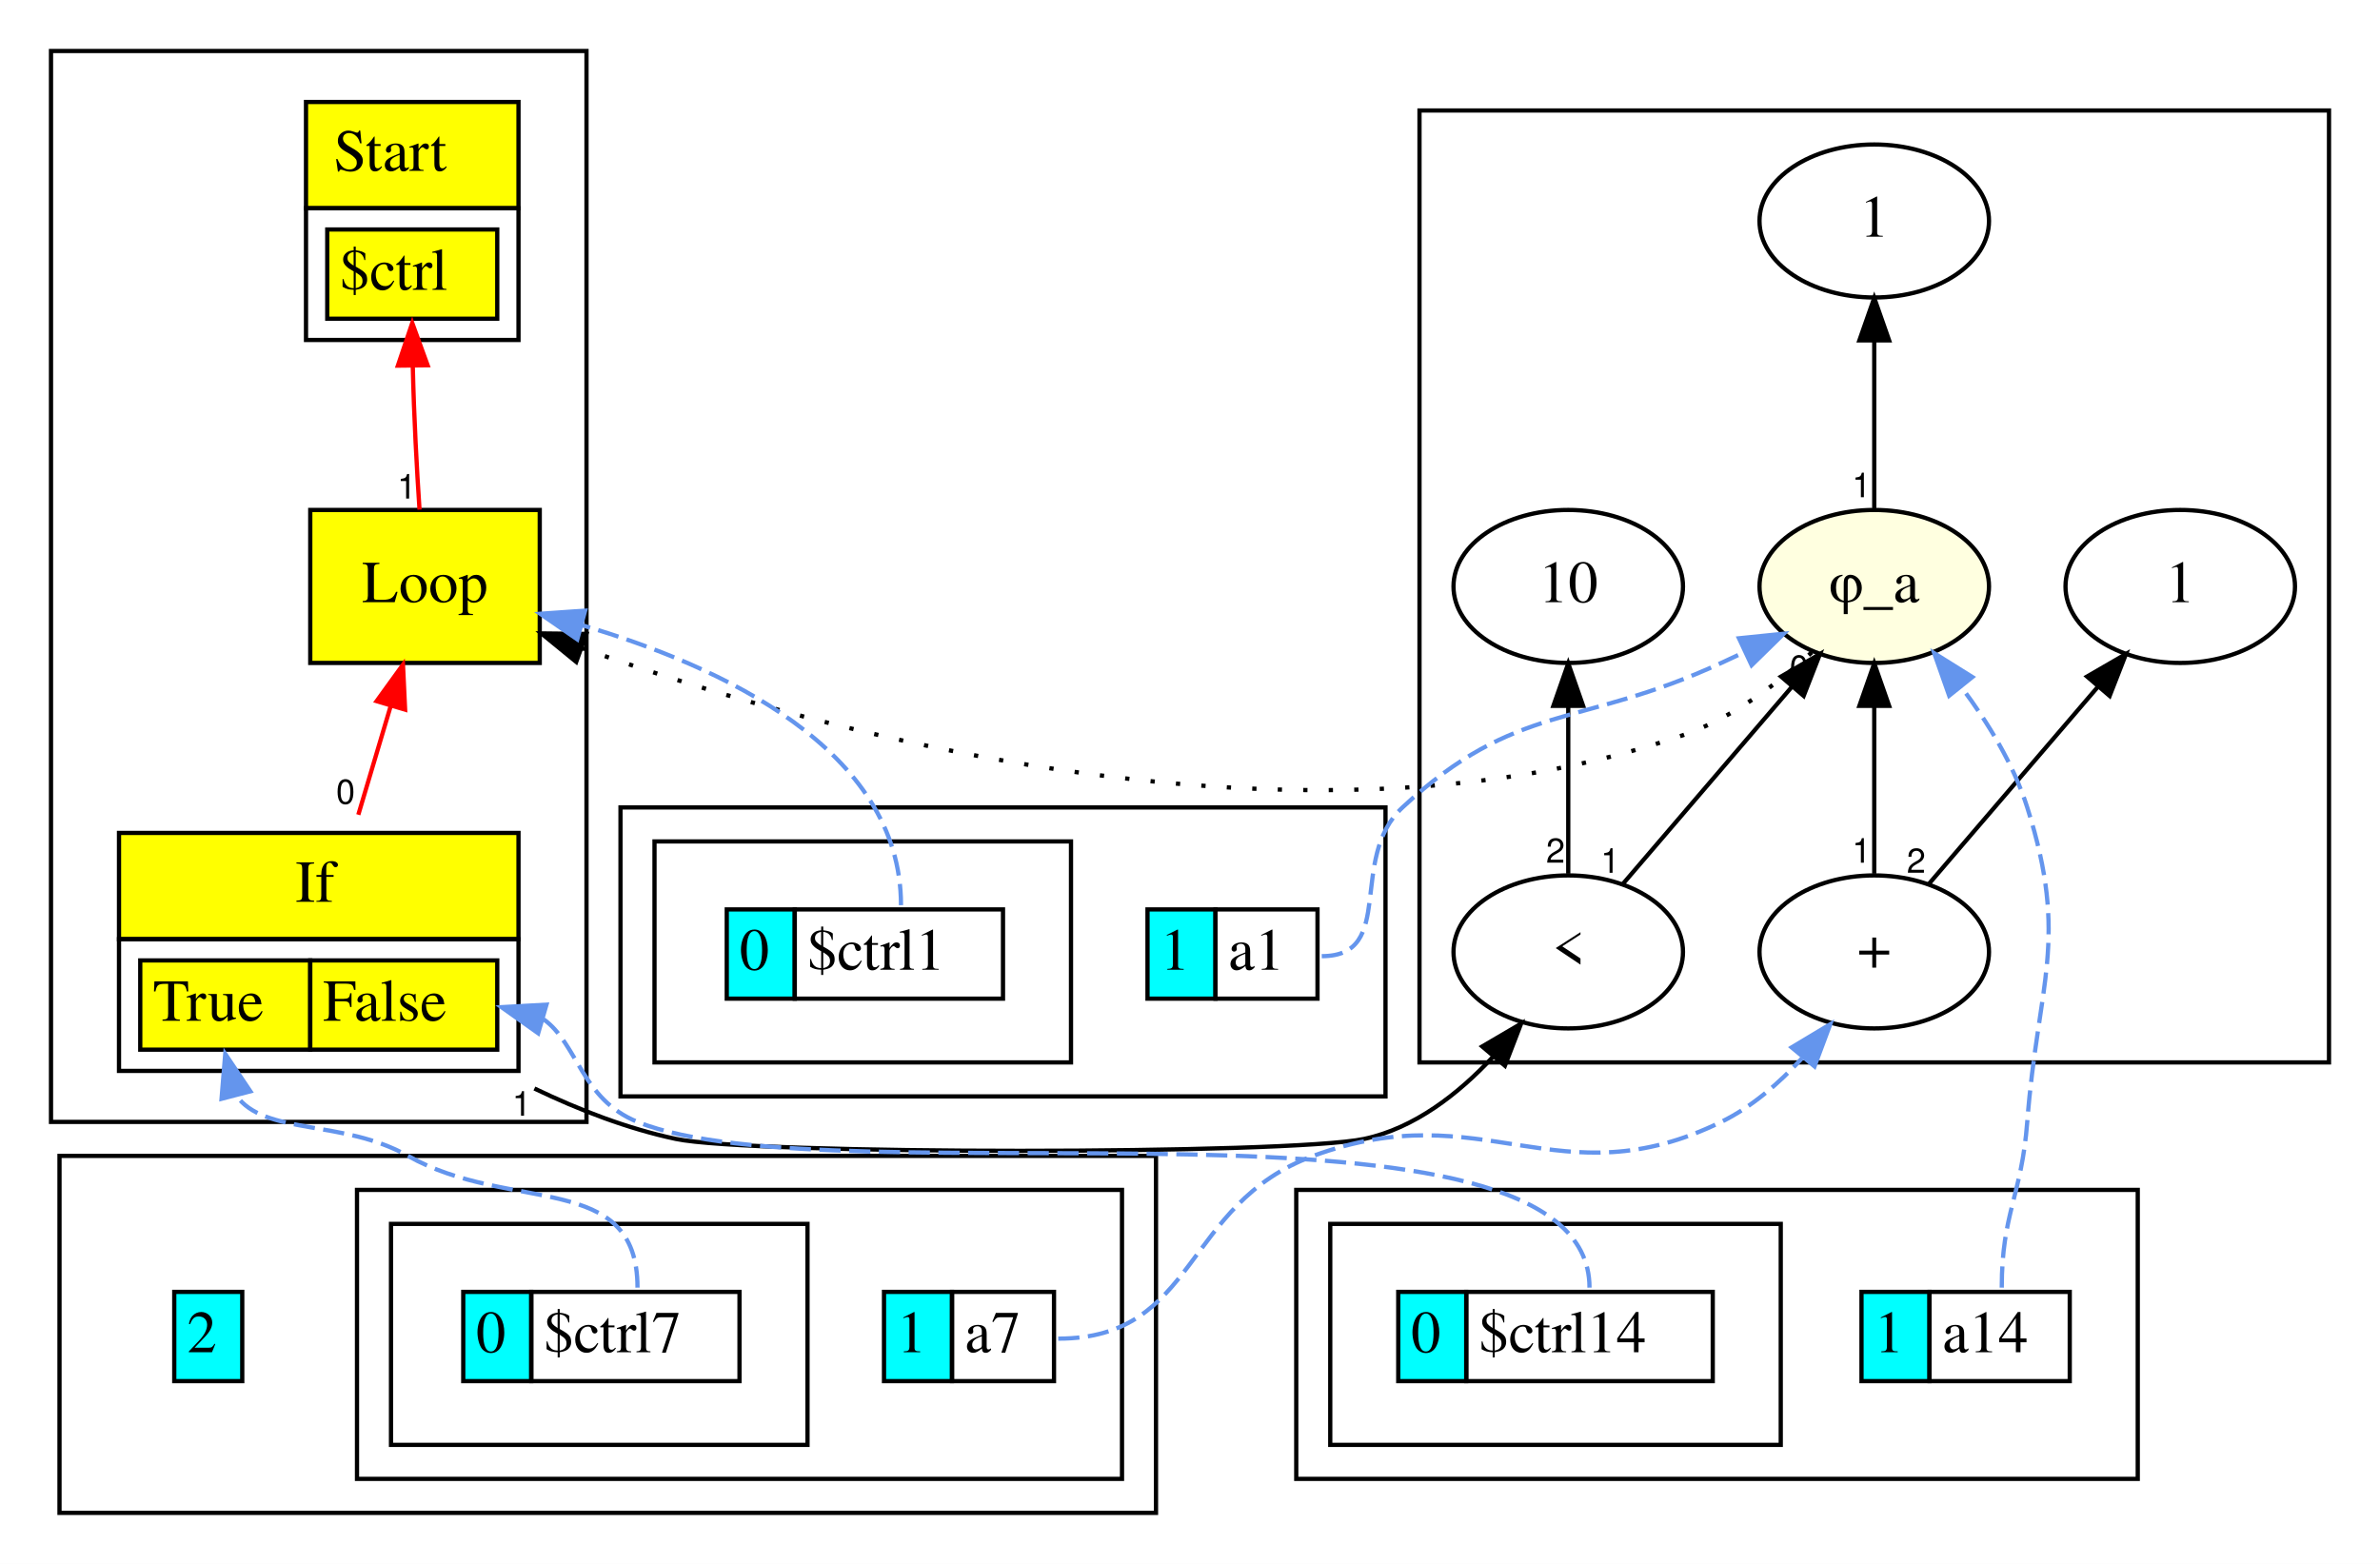
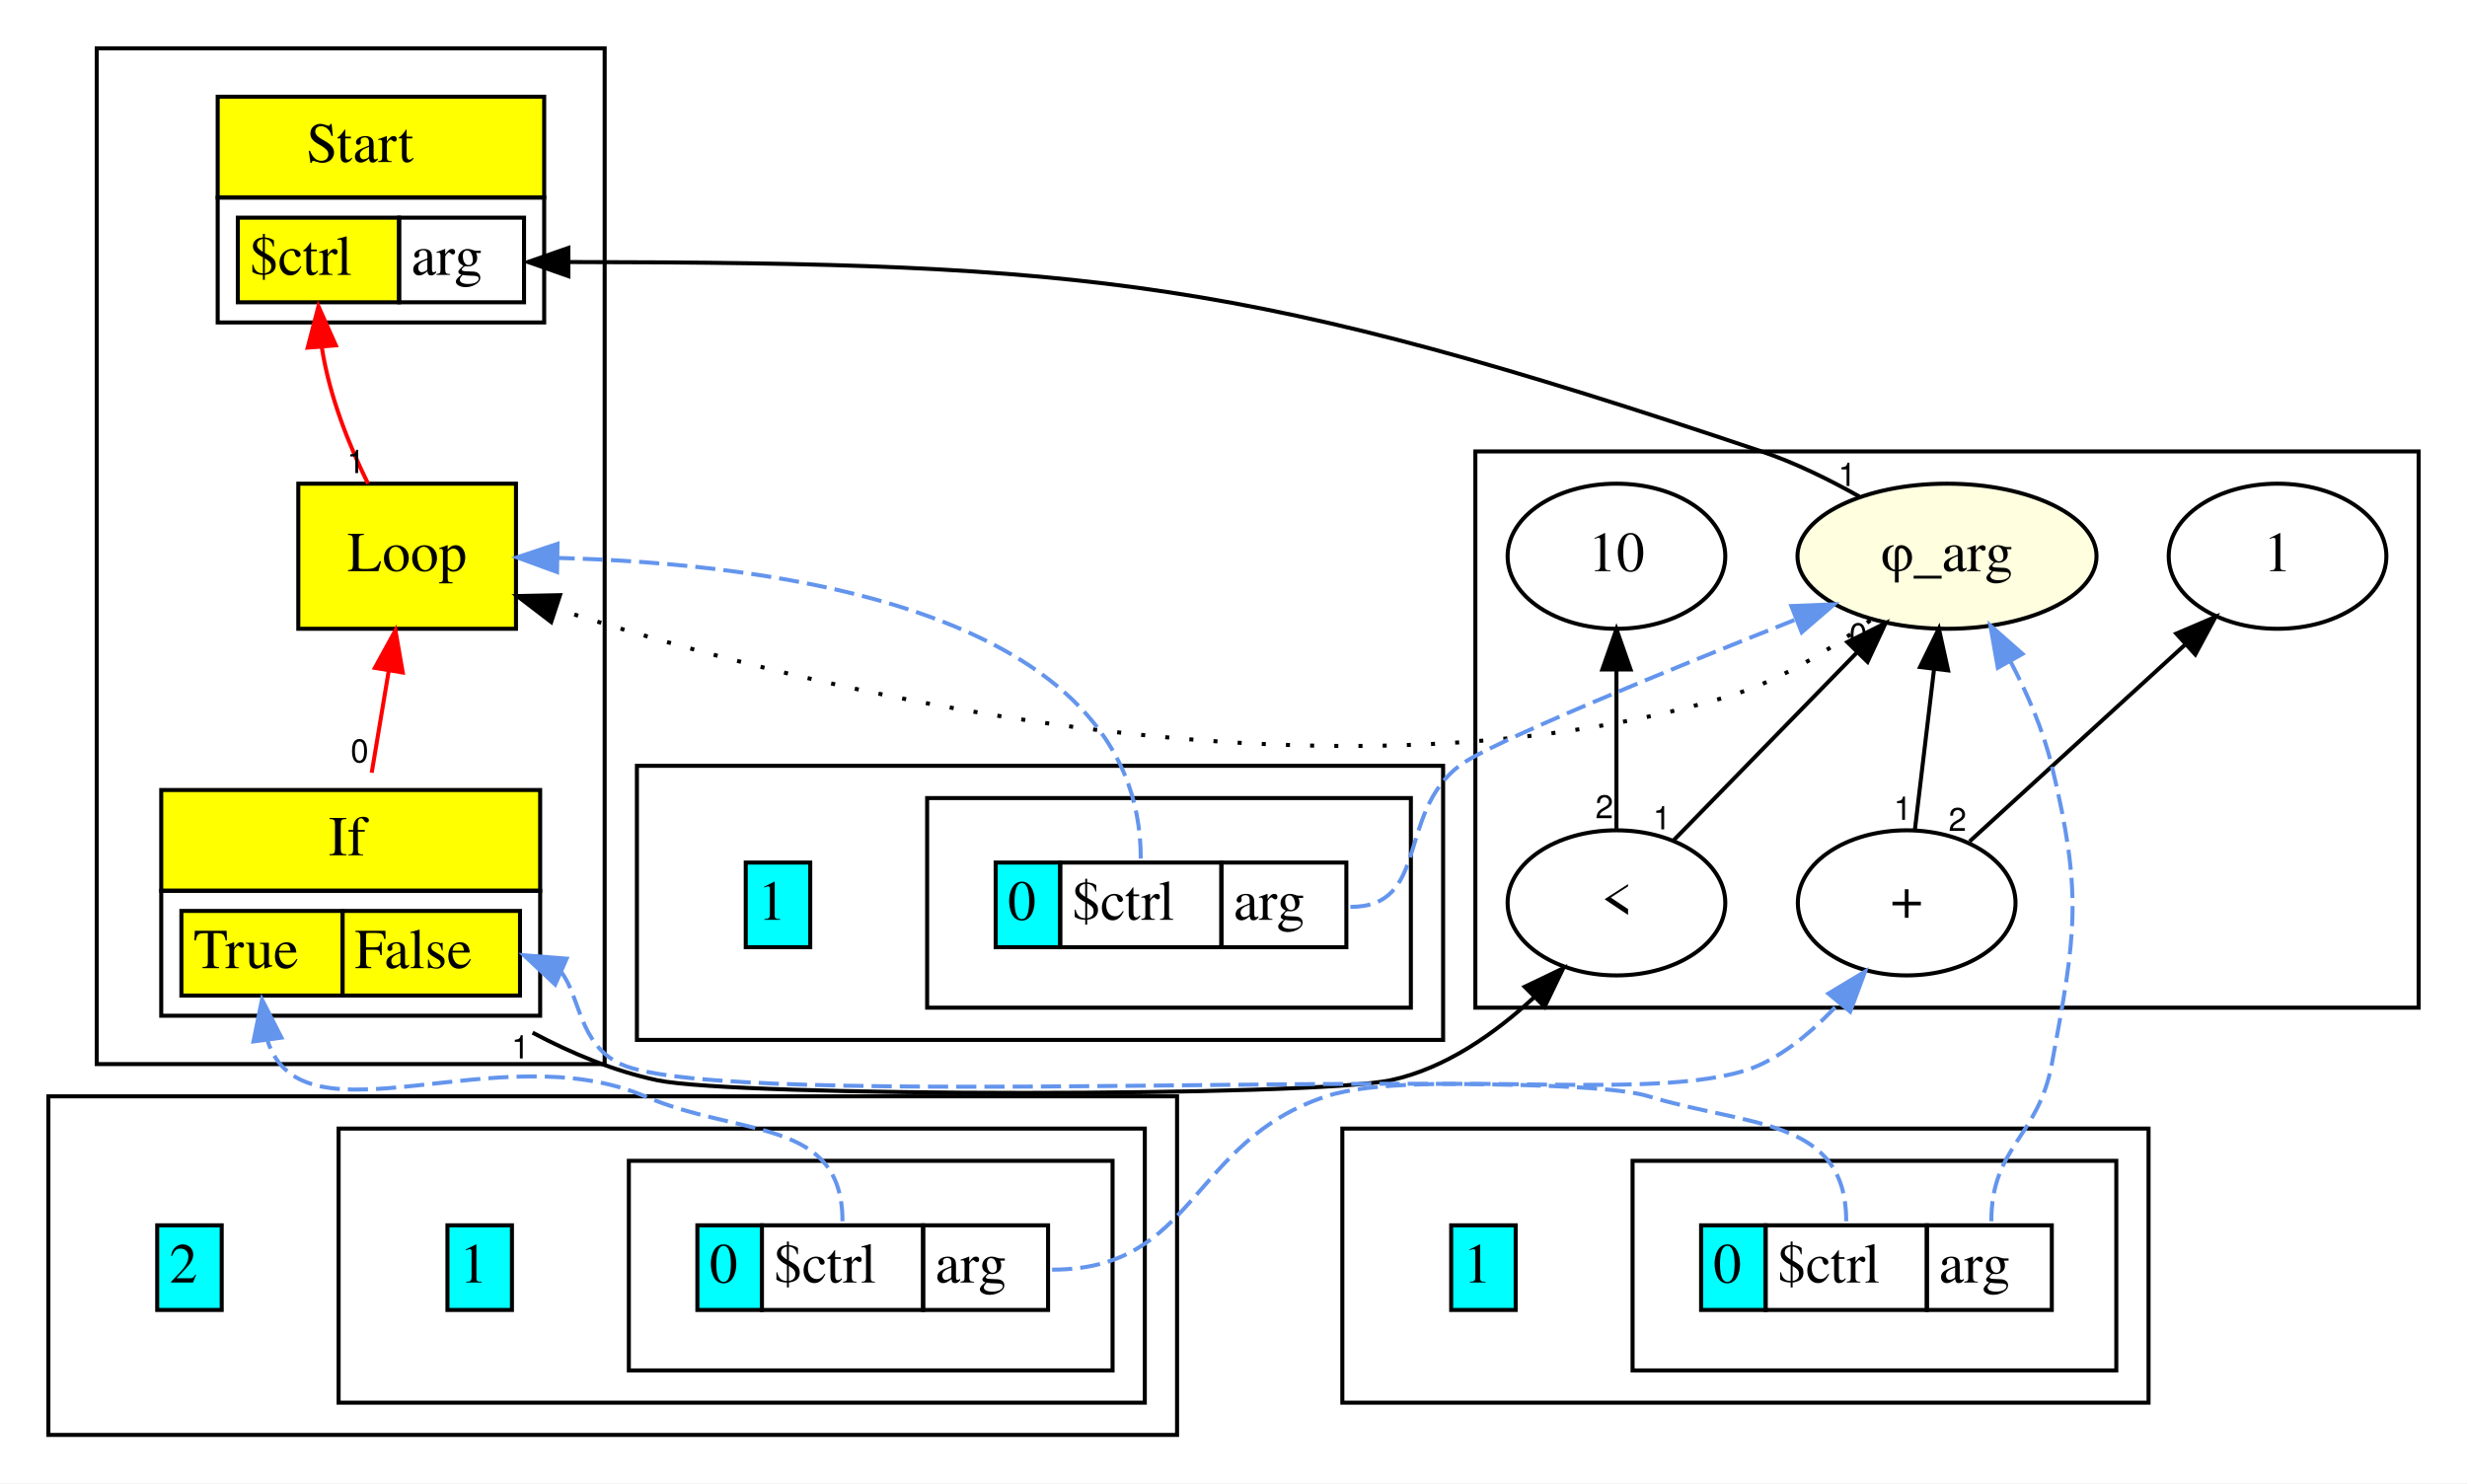
- <svg xmlns="http://www.w3.org/2000/svg" width="560pt" height="368pt" viewBox="0.00 0.00 560.00 368.00">
+ <svg xmlns="http://www.w3.org/2000/svg" width="612pt" height="368pt" viewBox="0.00 0.00 612.00 368.00">
  <g id="graph0" class="graph" transform="scale(1 1) rotate(0) translate(4 364)">
-     <polygon fill="white" stroke="transparent" points="-4,4 -4,-364 556,-364 556,4 -4,4" />
+     <polygon fill="white" stroke="transparent" points="-4,4 -4,-364 608,-364 608,4 -4,4" />
    <g id="clust1" class="cluster">
-       <polygon fill="none" stroke="black" points="8,-100 8,-352 134,-352 134,-100 8,-100" />
+       <polygon fill="none" stroke="black" points="20,-100 20,-352 146,-352 146,-100 20,-100" />
    </g>
    <g id="clust2" class="cluster">
-       <polygon fill="none" stroke="black" points="330,-114 330,-338 544,-338 544,-114 330,-114" />
+       <polygon fill="none" stroke="black" points="362,-114 362,-252 596,-252 596,-114 362,-114" />
    </g>
    <g id="clust3" class="cluster">
-       <polygon fill="none" stroke="black" points="10,-8 10,-92 268,-92 268,-8 10,-8" />
+       <polygon fill="none" stroke="black" points="8,-8 8,-92 288,-92 288,-8 8,-8" />
    </g>
    <g id="clust4" class="cluster">
-       <polygon fill="none" stroke="black" points="80,-16 80,-84 260,-84 260,-16 80,-16" />
+       <polygon fill="none" stroke="black" points="80,-16 80,-84 280,-84 280,-16 80,-16" />
    </g>
    <g id="clust5" class="cluster">
-       <polygon fill="none" stroke="black" points="88,-24 88,-76 186,-76 186,-24 88,-24" />
+       <polygon fill="none" stroke="black" points="152,-24 152,-76 272,-76 272,-24 152,-24" />
    </g>
    <g id="clust6" class="cluster">
-       <polygon fill="none" stroke="black" points="142,-106 142,-174 322,-174 322,-106 142,-106" />
+       <polygon fill="none" stroke="black" points="154,-106 154,-174 354,-174 354,-106 154,-106" />
    </g>
    <g id="clust7" class="cluster">
-       <polygon fill="none" stroke="black" points="150,-114 150,-166 248,-166 248,-114 150,-114" />
+       <polygon fill="none" stroke="black" points="226,-114 226,-166 346,-166 346,-114 226,-114" />
    </g>
    <g id="clust8" class="cluster">
-       <polygon fill="none" stroke="black" points="301,-16 301,-84 499,-84 499,-16 301,-16" />
+       <polygon fill="none" stroke="black" points="329,-16 329,-84 529,-84 529,-16 329,-16" />
    </g>
    <g id="clust9" class="cluster">
-       <polygon fill="none" stroke="black" points="309,-24 309,-76 415,-76 415,-24 309,-24" />
+       <polygon fill="none" stroke="black" points="401,-24 401,-76 521,-76 521,-24 401,-24" />
    </g>
    <g id="node1" class="node">
-       <polygon fill="yellow" stroke="transparent" points="68,-315 68,-340 118,-340 118,-315 68,-315" />
-       <polygon fill="none" stroke="black" points="68,-315 68,-340 118,-340 118,-315 68,-315" />
-       <text text-anchor="start" x="74.5" y="-323.8" font-family="Times,serif" font-size="14.00">Start</text>
-       <polygon fill="none" stroke="black" points="68,-284 68,-315 118,-315 118,-284 68,-284" />
-       <polygon fill="yellow" stroke="transparent" points="73,-289 73,-310 113,-310 113,-289 73,-289" />
-       <polygon fill="none" stroke="black" points="73,-289 73,-310 113,-310 113,-289 73,-289" />
-       <text text-anchor="start" x="76" y="-295.8" font-family="Times,serif" font-size="14.00">$ctrl</text>
+       <polygon fill="yellow" stroke="transparent" points="50,-315 50,-340 131,-340 131,-315 50,-315" />
+       <polygon fill="none" stroke="black" points="50,-315 50,-340 131,-340 131,-315 50,-315" />
+       <text text-anchor="start" x="72" y="-323.8" font-family="Times,serif" font-size="14.00">Start</text>
+       <polygon fill="none" stroke="black" points="50,-284 50,-315 131,-315 131,-284 50,-284" />
+       <polygon fill="yellow" stroke="transparent" points="55,-289 55,-310 95,-310 95,-289 55,-289" />
+       <polygon fill="none" stroke="black" points="55,-289 55,-310 95,-310 95,-289 55,-289" />
+       <text text-anchor="start" x="58" y="-295.8" font-family="Times,serif" font-size="14.00">$ctrl</text>
+       <polygon fill="none" stroke="black" points="95,-289 95,-310 126,-310 126,-289 95,-289" />
+       <text text-anchor="start" x="98" y="-295.8" font-family="Times,serif" font-size="14.00">arg</text>
    </g>
    <g id="node2" class="node">
-       <polygon fill="yellow" stroke="black" points="123,-244 69,-244 69,-208 123,-208 123,-244" />
-       <text text-anchor="middle" x="96" y="-222.3" font-family="Times,serif" font-size="14.00">Loop</text>
+       <polygon fill="yellow" stroke="black" points="124,-244 70,-244 70,-208 124,-208 124,-244" />
+       <text text-anchor="middle" x="97" y="-222.3" font-family="Times,serif" font-size="14.00">Loop</text>
    </g>
    <g id="edge1" class="edge">
-       <path fill="none" stroke="red" d="M94.71,-244.08C94.08,-253.53 93.4,-265.76 93.13,-277.68" />
-       <polygon fill="red" stroke="red" points="89.62,-277.96 93,-288 96.62,-278.04 89.62,-277.96" />
-       <text text-anchor="middle" x="91.71" y="-246.68" font-family="Helvetica,sans-Serif" font-size="8.00">1</text>
+       <path fill="none" stroke="red" d="M87.29,-244.03C82.68,-253.34 77.77,-265.46 75.85,-277.72" />
+       <polygon fill="red" stroke="red" points="72.33,-277.75 75,-288 79.31,-278.32 72.33,-277.75" />
+       <text text-anchor="middle" x="84.29" y="-246.63" font-family="Helvetica,sans-Serif" font-size="8.00">1</text>
    </g>
    <g id="node3" class="node">
-       <polygon fill="yellow" stroke="transparent" points="24,-143 24,-168 118,-168 118,-143 24,-143" />
-       <polygon fill="none" stroke="black" points="24,-143 24,-168 118,-168 118,-143 24,-143" />
-       <text text-anchor="start" x="65.5" y="-151.8" font-family="Times,serif" font-size="14.00">If</text>
-       <polygon fill="none" stroke="black" points="24,-112 24,-143 118,-143 118,-112 24,-112" />
-       <polygon fill="yellow" stroke="transparent" points="29,-117 29,-138 69,-138 69,-117 29,-117" />
-       <polygon fill="none" stroke="black" points="29,-117 29,-138 69,-138 69,-117 29,-117" />
-       <text text-anchor="start" x="32" y="-123.8" font-family="Times,serif" font-size="14.00">True</text>
-       <polygon fill="yellow" stroke="transparent" points="69,-117 69,-138 113,-138 113,-117 69,-117" />
-       <polygon fill="none" stroke="black" points="69,-117 69,-138 113,-138 113,-117 69,-117" />
-       <text text-anchor="start" x="72" y="-123.8" font-family="Times,serif" font-size="14.00">False</text>
+       <polygon fill="yellow" stroke="transparent" points="36,-143 36,-168 130,-168 130,-143 36,-143" />
+       <polygon fill="none" stroke="black" points="36,-143 36,-168 130,-168 130,-143 36,-143" />
+       <text text-anchor="start" x="77.5" y="-151.8" font-family="Times,serif" font-size="14.00">If</text>
+       <polygon fill="none" stroke="black" points="36,-112 36,-143 130,-143 130,-112 36,-112" />
+       <polygon fill="yellow" stroke="transparent" points="41,-117 41,-138 81,-138 81,-117 41,-117" />
+       <polygon fill="none" stroke="black" points="41,-117 41,-138 81,-138 81,-117 41,-117" />
+       <text text-anchor="start" x="44" y="-123.8" font-family="Times,serif" font-size="14.00">True</text>
+       <polygon fill="yellow" stroke="transparent" points="81,-117 81,-138 125,-138 125,-117 81,-117" />
+       <polygon fill="none" stroke="black" points="81,-117 81,-138 125,-138 125,-117 81,-117" />
+       <text text-anchor="start" x="84" y="-123.8" font-family="Times,serif" font-size="14.00">False</text>
    </g>
    <g id="edge6" class="edge">
-       <path fill="none" stroke="red" d="M80.31,-172.28C82.81,-180.67 85.49,-189.68 87.92,-197.84" />
-       <polygon fill="red" stroke="red" points="84.61,-199.01 90.82,-207.6 91.32,-197.01 84.61,-199.01" />
-       <text text-anchor="middle" x="77.31" y="-174.88" font-family="Helvetica,sans-Serif" font-size="8.00">0</text>
+       <path fill="none" stroke="red" d="M88.21,-172.28C89.6,-180.58 91.08,-189.48 92.43,-197.56" />
+       <polygon fill="red" stroke="red" points="89,-198.31 94.1,-207.6 95.91,-197.16 89,-198.31" />
+       <text text-anchor="middle" x="85.21" y="-174.88" font-family="Helvetica,sans-Serif" font-size="8.00">0</text>
+     </g>
+     <g id="node6" class="node">
+       <ellipse fill="none" stroke="black" cx="397" cy="-140" rx="27" ry="18" />
+       <text text-anchor="middle" x="397" y="-136.3" font-family="Times,serif" font-size="14.00">&lt;</text>
+     </g>
+     <g id="edge7" class="edge">
+       <path fill="none" stroke="black" d="M128.12,-107.8C137.85,-102.63 148.41,-98.25 159,-96 178.78,-91.8 321.22,-91.8 341,-96 354.55,-98.88 366.97,-107.66 376.65,-116.64" />
+       <polygon fill="black" stroke="black" points="374.24,-119.18 383.79,-123.76 379.18,-114.22 374.24,-119.18" />
+       <text text-anchor="middle" x="125.12" y="-101.4" font-family="Helvetica,sans-Serif" font-size="8.00">1</text>
+     </g>
+     <g id="node4" class="node">
+       <ellipse fill="lightyellow" stroke="black" cx="479" cy="-226" rx="37.09" ry="18" />
+       <text text-anchor="middle" x="479" y="-222.3" font-family="Times,serif" font-size="14.00">φ_arg</text>
+     </g>
+     <g id="edge3" class="edge">
+       <path fill="none" stroke="black" d="M457.24,-240.82C449.8,-245 441.27,-249.21 433,-252 305.92,-294.83 266.59,-298.82 137.29,-298.99" />
+       <polygon fill="black" stroke="black" points="137,-295.49 127,-299 137,-302.49 137,-295.49" />
+       <text text-anchor="middle" x="454.24" y="-243.42" font-family="Helvetica,sans-Serif" font-size="8.00">1</text>
+     </g>
+     <g id="edge2" class="edge">
+       <path fill="none" stroke="black" stroke-dasharray="1,5" d="M459.97,-210.08C449.94,-202.73 437.04,-194.8 424,-191 321.96,-161.29 195.43,-193.29 133.97,-212.96" />
+       <polygon fill="black" stroke="black" points="132.74,-209.68 124.33,-216.12 134.92,-216.34 132.74,-209.68" />
+       <text text-anchor="middle" x="456.97" y="-203.68" font-family="Helvetica,sans-Serif" font-size="8.00">0</text>
+     </g>
+     <g id="node5" class="node">
+       <ellipse fill="none" stroke="black" cx="397" cy="-226" rx="27" ry="18" />
+       <text text-anchor="middle" x="397" y="-222.3" font-family="Times,serif" font-size="14.00">10</text>
+     </g>
+     <g id="edge4" class="edge">
+       <path fill="none" stroke="black" d="M411.28,-155.63C423.79,-168.44 442.16,-187.26 456.62,-202.07" />
+       <polygon fill="black" stroke="black" points="454.28,-204.69 463.77,-209.4 459.29,-199.8 454.28,-204.69" />
+       <text text-anchor="middle" x="408.28" y="-158.23" font-family="Helvetica,sans-Serif" font-size="8.00">1</text>
+     </g>
+     <g id="edge5" class="edge">
+       <path fill="none" stroke="black" d="M397,-158.4C397,-169.74 397,-184.77 397,-197.68" />
+       <polygon fill="black" stroke="black" points="393.5,-197.9 397,-207.9 400.5,-197.9 393.5,-197.9" />
+       <text text-anchor="middle" x="394" y="-161" font-family="Helvetica,sans-Serif" font-size="8.00">2</text>
    </g>
    <g id="node7" class="node">
-       <ellipse fill="none" stroke="black" cx="365" cy="-140" rx="27" ry="18" />
-       <text text-anchor="middle" x="365" y="-136.3" font-family="Times,serif" font-size="14.00">&lt;</text>
-     </g>
-     <g id="edge7" class="edge">
-       <path fill="none" stroke="black" d="M121.74,-107.86C132.34,-102.77 143.73,-98.39 155,-96 172.61,-92.26 299.39,-92.26 317,-96 328.85,-98.52 339.2,-106.64 347.21,-115.23" />
-       <polygon fill="black" stroke="black" points="344.76,-117.75 353.9,-123.11 350.1,-113.22 344.76,-117.75" />
-       <text text-anchor="middle" x="118.74" y="-101.46" font-family="Helvetica,sans-Serif" font-size="8.00">1</text>
-     </g>
-     <g id="node4" class="node">
-       <ellipse fill="none" stroke="black" cx="437" cy="-312" rx="27" ry="18" />
-       <text text-anchor="middle" x="437" y="-308.3" font-family="Times,serif" font-size="14.00">1</text>
-     </g>
-     <g id="node5" class="node">
-       <ellipse fill="lightyellow" stroke="black" cx="437" cy="-226" rx="27" ry="18" />
-       <text text-anchor="middle" x="437" y="-222.3" font-family="Times,serif" font-size="14.00">φ_a</text>
-     </g>
-     <g id="edge2" class="edge">
-       <path fill="none" stroke="black" stroke-dasharray="1,5" d="M422.31,-210.49C414.18,-203.05 403.42,-194.92 392,-191 302.65,-160.34 190.23,-191.2 133.06,-211.44" />
-       <polygon fill="black" stroke="black" points="131.58,-208.25 123.38,-214.95 133.97,-214.83 131.58,-208.25" />
-       <text text-anchor="middle" x="419.31" y="-204.09" font-family="Helvetica,sans-Serif" font-size="8.00">0</text>
-     </g>
-     <g id="edge3" class="edge">
-       <path fill="none" stroke="black" d="M437,-244.4C437,-255.74 437,-270.77 437,-283.68" />
-       <polygon fill="black" stroke="black" points="433.5,-283.9 437,-293.9 440.5,-283.9 433.5,-283.9" />
-       <text text-anchor="middle" x="434" y="-247" font-family="Helvetica,sans-Serif" font-size="8.00">1</text>
-     </g>
-     <g id="node6" class="node">
-       <ellipse fill="none" stroke="black" cx="365" cy="-226" rx="27" ry="18" />
-       <text text-anchor="middle" x="365" y="-222.3" font-family="Times,serif" font-size="14.00">10</text>
-     </g>
-     <g id="edge4" class="edge">
-       <path fill="none" stroke="black" d="M377.87,-156.02C388.93,-168.92 405.04,-187.71 417.65,-202.42" />
-       <polygon fill="black" stroke="black" points="415.07,-204.8 424.24,-210.11 420.39,-200.24 415.07,-204.8" />
-       <text text-anchor="middle" x="374.87" y="-158.62" font-family="Helvetica,sans-Serif" font-size="8.00">1</text>
-     </g>
-     <g id="edge5" class="edge">
-       <path fill="none" stroke="black" d="M365,-158.4C365,-169.74 365,-184.77 365,-197.68" />
-       <polygon fill="black" stroke="black" points="361.5,-197.9 365,-207.9 368.5,-197.9 361.5,-197.9" />
-       <text text-anchor="middle" x="362" y="-161" font-family="Helvetica,sans-Serif" font-size="8.00">2</text>
+       <ellipse fill="none" stroke="black" cx="561" cy="-226" rx="27" ry="18" />
+       <text text-anchor="middle" x="561" y="-222.3" font-family="Times,serif" font-size="14.00">1</text>
    </g>
    <g id="node8" class="node">
-       <ellipse fill="none" stroke="black" cx="509" cy="-226" rx="27" ry="18" />
-       <text text-anchor="middle" x="509" y="-222.3" font-family="Times,serif" font-size="14.00">1</text>
+       <ellipse fill="none" stroke="black" cx="469" cy="-140" rx="27" ry="18" />
+       <text text-anchor="middle" x="469" y="-136.3" font-family="Times,serif" font-size="14.00">+</text>
+     </g>
+     <g id="edge8" class="edge">
+       <path fill="none" stroke="black" d="M471.02,-158C472.39,-169.5 474.23,-184.93 475.8,-198.08" />
+       <polygon fill="black" stroke="black" points="472.32,-198.51 476.98,-208.03 479.27,-197.68 472.32,-198.51" />
+       <text text-anchor="middle" x="468.02" y="-160.6" font-family="Helvetica,sans-Serif" font-size="8.00">1</text>
+     </g>
+     <g id="edge9" class="edge">
+       <path fill="none" stroke="black" d="M484.61,-155.25C499.23,-168.6 521.28,-188.73 537.94,-203.94" />
+       <polygon fill="black" stroke="black" points="535.88,-206.8 545.62,-210.96 540.6,-201.63 535.88,-206.8" />
+       <text text-anchor="middle" x="481.61" y="-157.85" font-family="Helvetica,sans-Serif" font-size="8.00">2</text>
    </g>
    <g id="node9" class="node">
-       <ellipse fill="none" stroke="black" cx="437" cy="-140" rx="27" ry="18" />
-       <text text-anchor="middle" x="437" y="-136.3" font-family="Times,serif" font-size="14.00">+</text>
-     </g>
-     <g id="edge8" class="edge">
-       <path fill="none" stroke="black" d="M437,-158.4C437,-169.74 437,-184.77 437,-197.68" />
-       <polygon fill="black" stroke="black" points="433.5,-197.9 437,-207.9 440.5,-197.9 433.5,-197.9" />
-       <text text-anchor="middle" x="434" y="-161" font-family="Helvetica,sans-Serif" font-size="8.00">1</text>
-     </g>
-     <g id="edge9" class="edge">
-       <path fill="none" stroke="black" d="M449.87,-156.02C460.93,-168.92 477.04,-187.71 489.65,-202.42" />
-       <polygon fill="black" stroke="black" points="487.07,-204.8 496.24,-210.11 492.39,-200.24 487.07,-204.8" />
-       <text text-anchor="middle" x="446.87" y="-158.62" font-family="Helvetica,sans-Serif" font-size="8.00">2</text>
+       <polygon fill="cyan" stroke="transparent" points="35,-39 35,-60 51,-60 51,-39 35,-39" />
+       <polygon fill="none" stroke="black" points="35,-39 35,-60 51,-60 51,-39 35,-39" />
+       <text text-anchor="start" x="38" y="-45.8" font-family="Times,serif" font-size="14.00">2</text>
    </g>
    <g id="node10" class="node">
-       <polygon fill="cyan" stroke="transparent" points="37,-39 37,-60 53,-60 53,-39 37,-39" />
-       <polygon fill="none" stroke="black" points="37,-39 37,-60 53,-60 53,-39 37,-39" />
-       <text text-anchor="start" x="40" y="-45.8" font-family="Times,serif" font-size="14.00">2</text>
+       <polygon fill="cyan" stroke="transparent" points="107,-39 107,-60 123,-60 123,-39 107,-39" />
+       <polygon fill="none" stroke="black" points="107,-39 107,-60 123,-60 123,-39 107,-39" />
+       <text text-anchor="start" x="110" y="-45.8" font-family="Times,serif" font-size="14.00">1</text>
    </g>
    <g id="node11" class="node">
-       <polygon fill="cyan" stroke="transparent" points="204,-39 204,-60 220,-60 220,-39 204,-39" />
-       <polygon fill="none" stroke="black" points="204,-39 204,-60 220,-60 220,-39 204,-39" />
-       <text text-anchor="start" x="207" y="-45.8" font-family="Times,serif" font-size="14.00">1</text>
-       <polygon fill="none" stroke="black" points="220,-39 220,-60 244,-60 244,-39 220,-39" />
-       <text text-anchor="start" x="223" y="-45.8" font-family="Times,serif" font-size="14.00">a7</text>
+       <polygon fill="cyan" stroke="transparent" points="169,-39 169,-60 185,-60 185,-39 169,-39" />
+       <polygon fill="none" stroke="black" points="169,-39 169,-60 185,-60 185,-39 169,-39" />
+       <text text-anchor="start" x="172" y="-45.8" font-family="Times,serif" font-size="14.00">0</text>
+       <polygon fill="none" stroke="black" points="185,-39 185,-60 225,-60 225,-39 185,-39" />
+       <text text-anchor="start" x="188" y="-45.8" font-family="Times,serif" font-size="14.00">$ctrl</text>
+       <polygon fill="none" stroke="black" points="225,-39 225,-60 256,-60 256,-39 225,-39" />
+       <text text-anchor="start" x="228" y="-45.8" font-family="Times,serif" font-size="14.00">arg</text>
    </g>
    <g id="edge10" class="edge">
-       <path fill="none" stroke="cornflowerblue" stroke-dasharray="5,2" d="M245,-49C277.81,-49 274.21,-80.67 305,-92 345.18,-106.78 362.53,-81.21 401,-100 408.17,-103.5 414.61,-109.1 420,-114.97" />
-       <polygon fill="cornflowerblue" stroke="cornflowerblue" points="417.57,-117.53 426.65,-122.98 422.95,-113.06 417.57,-117.53" />
+       <path fill="none" stroke="cornflowerblue" stroke-dasharray="5,2" d="M205,-61C205,-86.77 179.68,-81.83 156,-92 119.74,-107.58 71.18,-78.87 62.39,-105.76" />
+       <polygon fill="cornflowerblue" stroke="cornflowerblue" points="58.88,-105.62 61,-116 65.82,-106.56 58.88,-105.62" />
+     </g>
+     <g id="edge11" class="edge">
+       <path fill="none" stroke="cornflowerblue" stroke-dasharray="5,2" d="M257,-49C292.76,-49 291.05,-80.79 325,-92 347.85,-99.55 411.33,-89.54 433,-100 440.19,-103.47 446.63,-109.06 452.02,-114.93" />
+       <polygon fill="cornflowerblue" stroke="cornflowerblue" points="449.59,-117.49 458.67,-122.95 454.98,-113.02 449.59,-117.49" />
    </g>
    <g id="node12" class="node">
-       <polygon fill="cyan" stroke="transparent" points="105,-39 105,-60 121,-60 121,-39 105,-39" />
-       <polygon fill="none" stroke="black" points="105,-39 105,-60 121,-60 121,-39 105,-39" />
-       <text text-anchor="start" x="108" y="-45.8" font-family="Times,serif" font-size="14.00">0</text>
-       <polygon fill="none" stroke="black" points="121,-39 121,-60 170,-60 170,-39 121,-39" />
-       <text text-anchor="start" x="124" y="-45.8" font-family="Times,serif" font-size="14.00">$ctrl7</text>
-     </g>
-     <g id="edge11" class="edge">
-       <path fill="none" stroke="cornflowerblue" stroke-dasharray="5,2" d="M146,-61C146,-88.67 116.08,-78.37 92,-92 76.67,-100.68 58.17,-96.76 51.53,-106.3" />
-       <polygon fill="cornflowerblue" stroke="cornflowerblue" points="48.13,-105.44 49,-116 54.91,-107.2 48.13,-105.44" />
+       <polygon fill="cyan" stroke="transparent" points="181,-129 181,-150 197,-150 197,-129 181,-129" />
+       <polygon fill="none" stroke="black" points="181,-129 181,-150 197,-150 197,-129 181,-129" />
+       <text text-anchor="start" x="184" y="-135.8" font-family="Times,serif" font-size="14.00">1</text>
    </g>
    <g id="node13" class="node">
-       <polygon fill="cyan" stroke="transparent" points="266,-129 266,-150 282,-150 282,-129 266,-129" />
-       <polygon fill="none" stroke="black" points="266,-129 266,-150 282,-150 282,-129 266,-129" />
-       <text text-anchor="start" x="269" y="-135.8" font-family="Times,serif" font-size="14.00">1</text>
-       <polygon fill="none" stroke="black" points="282,-129 282,-150 306,-150 306,-129 282,-129" />
-       <text text-anchor="start" x="285" y="-135.8" font-family="Times,serif" font-size="14.00">a1</text>
+       <polygon fill="cyan" stroke="transparent" points="243,-129 243,-150 259,-150 259,-129 243,-129" />
+       <polygon fill="none" stroke="black" points="243,-129 243,-150 259,-150 259,-129 243,-129" />
+       <text text-anchor="start" x="246" y="-135.8" font-family="Times,serif" font-size="14.00">0</text>
+       <polygon fill="none" stroke="black" points="259,-129 259,-150 299,-150 299,-129 259,-129" />
+       <text text-anchor="start" x="262" y="-135.8" font-family="Times,serif" font-size="14.00">$ctrl</text>
+       <polygon fill="none" stroke="black" points="299,-129 299,-150 330,-150 330,-129 299,-129" />
+       <text text-anchor="start" x="302" y="-135.8" font-family="Times,serif" font-size="14.00">arg</text>
    </g>
    <g id="edge12" class="edge">
-       <path fill="none" stroke="cornflowerblue" stroke-dasharray="5,2" d="M307,-139C324.7,-139 313.04,-161.94 326,-174 352.79,-198.93 367.79,-192.63 401,-208 402.79,-208.83 404.62,-209.68 406.47,-210.55" />
-       <polygon fill="cornflowerblue" stroke="cornflowerblue" points="405.17,-213.8 415.71,-214.88 408.14,-207.46 405.17,-213.8" />
+       <path fill="none" stroke="cornflowerblue" stroke-dasharray="5,2" d="M279,-151C279,-212.88 187.61,-224.22 134.35,-225.57" />
+       <polygon fill="cornflowerblue" stroke="cornflowerblue" points="134.19,-222.08 124.25,-225.72 134.3,-229.07 134.19,-222.08" />
+     </g>
+     <g id="edge13" class="edge">
+       <path fill="none" stroke="cornflowerblue" stroke-dasharray="5,2" d="M331,-139C350.65,-139 342.44,-162.01 358,-174 365.07,-179.44 408.74,-197.3 441.6,-210.35" />
+       <polygon fill="cornflowerblue" stroke="cornflowerblue" points="440.39,-213.64 450.98,-214.06 442.96,-207.13 440.39,-213.64" />
    </g>
    <g id="node14" class="node">
-       <polygon fill="cyan" stroke="transparent" points="167,-129 167,-150 183,-150 183,-129 167,-129" />
-       <polygon fill="none" stroke="black" points="167,-129 167,-150 183,-150 183,-129 167,-129" />
-       <text text-anchor="start" x="170" y="-135.8" font-family="Times,serif" font-size="14.00">0</text>
-       <polygon fill="none" stroke="black" points="183,-129 183,-150 232,-150 232,-129 183,-129" />
-       <text text-anchor="start" x="186" y="-135.8" font-family="Times,serif" font-size="14.00">$ctrl1</text>
-     </g>
-     <g id="edge13" class="edge">
-       <path fill="none" stroke="cornflowerblue" stroke-dasharray="5,2" d="M208,-151C208,-187.75 165.51,-207.3 132.87,-216.9" />
-       <polygon fill="cornflowerblue" stroke="cornflowerblue" points="131.83,-213.55 123.11,-219.57 133.68,-220.31 131.83,-213.55" />
+       <polygon fill="cyan" stroke="transparent" points="356,-39 356,-60 372,-60 372,-39 356,-39" />
+       <polygon fill="none" stroke="black" points="356,-39 356,-60 372,-60 372,-39 356,-39" />
+       <text text-anchor="start" x="359" y="-45.8" font-family="Times,serif" font-size="14.00">1</text>
    </g>
    <g id="node15" class="node">
-       <polygon fill="cyan" stroke="transparent" points="434,-39 434,-60 450,-60 450,-39 434,-39" />
-       <polygon fill="none" stroke="black" points="434,-39 434,-60 450,-60 450,-39 434,-39" />
-       <text text-anchor="start" x="437" y="-45.8" font-family="Times,serif" font-size="14.00">1</text>
-       <polygon fill="none" stroke="black" points="450,-39 450,-60 483,-60 483,-39 450,-39" />
-       <text text-anchor="start" x="453" y="-45.8" font-family="Times,serif" font-size="14.00">a14</text>
+       <polygon fill="cyan" stroke="transparent" points="418,-39 418,-60 434,-60 434,-39 418,-39" />
+       <polygon fill="none" stroke="black" points="418,-39 418,-60 434,-60 434,-39 418,-39" />
+       <text text-anchor="start" x="421" y="-45.8" font-family="Times,serif" font-size="14.00">0</text>
+       <polygon fill="none" stroke="black" points="434,-39 434,-60 474,-60 474,-39 434,-39" />
+       <text text-anchor="start" x="437" y="-45.8" font-family="Times,serif" font-size="14.00">$ctrl</text>
+       <polygon fill="none" stroke="black" points="474,-39 474,-60 505,-60 505,-39 474,-39" />
+       <text text-anchor="start" x="477" y="-45.8" font-family="Times,serif" font-size="14.00">arg</text>
    </g>
    <g id="edge14" class="edge">
-       <path fill="none" stroke="cornflowerblue" stroke-dasharray="5,2" d="M467,-61C467,-78.54 471.66,-82.51 473,-100 475.51,-132.79 482.95,-142.65 473,-174 469.79,-184.12 463.76,-193.96 457.55,-202.26" />
-       <polygon fill="cornflowerblue" stroke="cornflowerblue" points="454.63,-200.3 451.11,-210.29 460.09,-204.68 454.63,-200.3" />
-     </g>
-     <g id="node16" class="node">
-       <polygon fill="cyan" stroke="transparent" points="325,-39 325,-60 341,-60 341,-39 325,-39" />
-       <polygon fill="none" stroke="black" points="325,-39 325,-60 341,-60 341,-39 325,-39" />
-       <text text-anchor="start" x="328" y="-45.8" font-family="Times,serif" font-size="14.00">0</text>
-       <polygon fill="none" stroke="black" points="341,-39 341,-60 399,-60 399,-39 341,-39" />
-       <text text-anchor="start" x="344" y="-45.8" font-family="Times,serif" font-size="14.00">$ctrl14</text>
+       <path fill="none" stroke="cornflowerblue" stroke-dasharray="5,2" d="M454,-61C454,-86.77 429.64,-84.44 405,-92 377.9,-100.32 175.67,-87.98 150,-100 139.55,-104.89 140.02,-116.7 135.15,-122.95" />
+       <polygon fill="cornflowerblue" stroke="cornflowerblue" points="133.73,-119.75 126,-127 136.56,-126.16 133.73,-119.75" />
    </g>
    <g id="edge15" class="edge">
-       <path fill="none" stroke="cornflowerblue" stroke-dasharray="5,2" d="M370,-61C370,-111.53 192.84,-81.06 146,-100 132.79,-105.34 131.96,-118.33 123.94,-124.13" />
-       <polygon fill="cornflowerblue" stroke="cornflowerblue" points="122.63,-120.86 114,-127 124.58,-127.59 122.63,-120.86" />
+       <path fill="none" stroke="cornflowerblue" stroke-dasharray="5,2" d="M490,-61C490,-79.57 501.61,-81.74 505,-100 511,-132.34 512.68,-142.02 505,-174 502.86,-182.89 498.91,-191.98 494.71,-199.97" />
+       <polygon fill="cornflowerblue" stroke="cornflowerblue" points="491.61,-198.34 489.77,-208.78 497.72,-201.77 491.61,-198.34" />
    </g>
  </g>
</svg>
